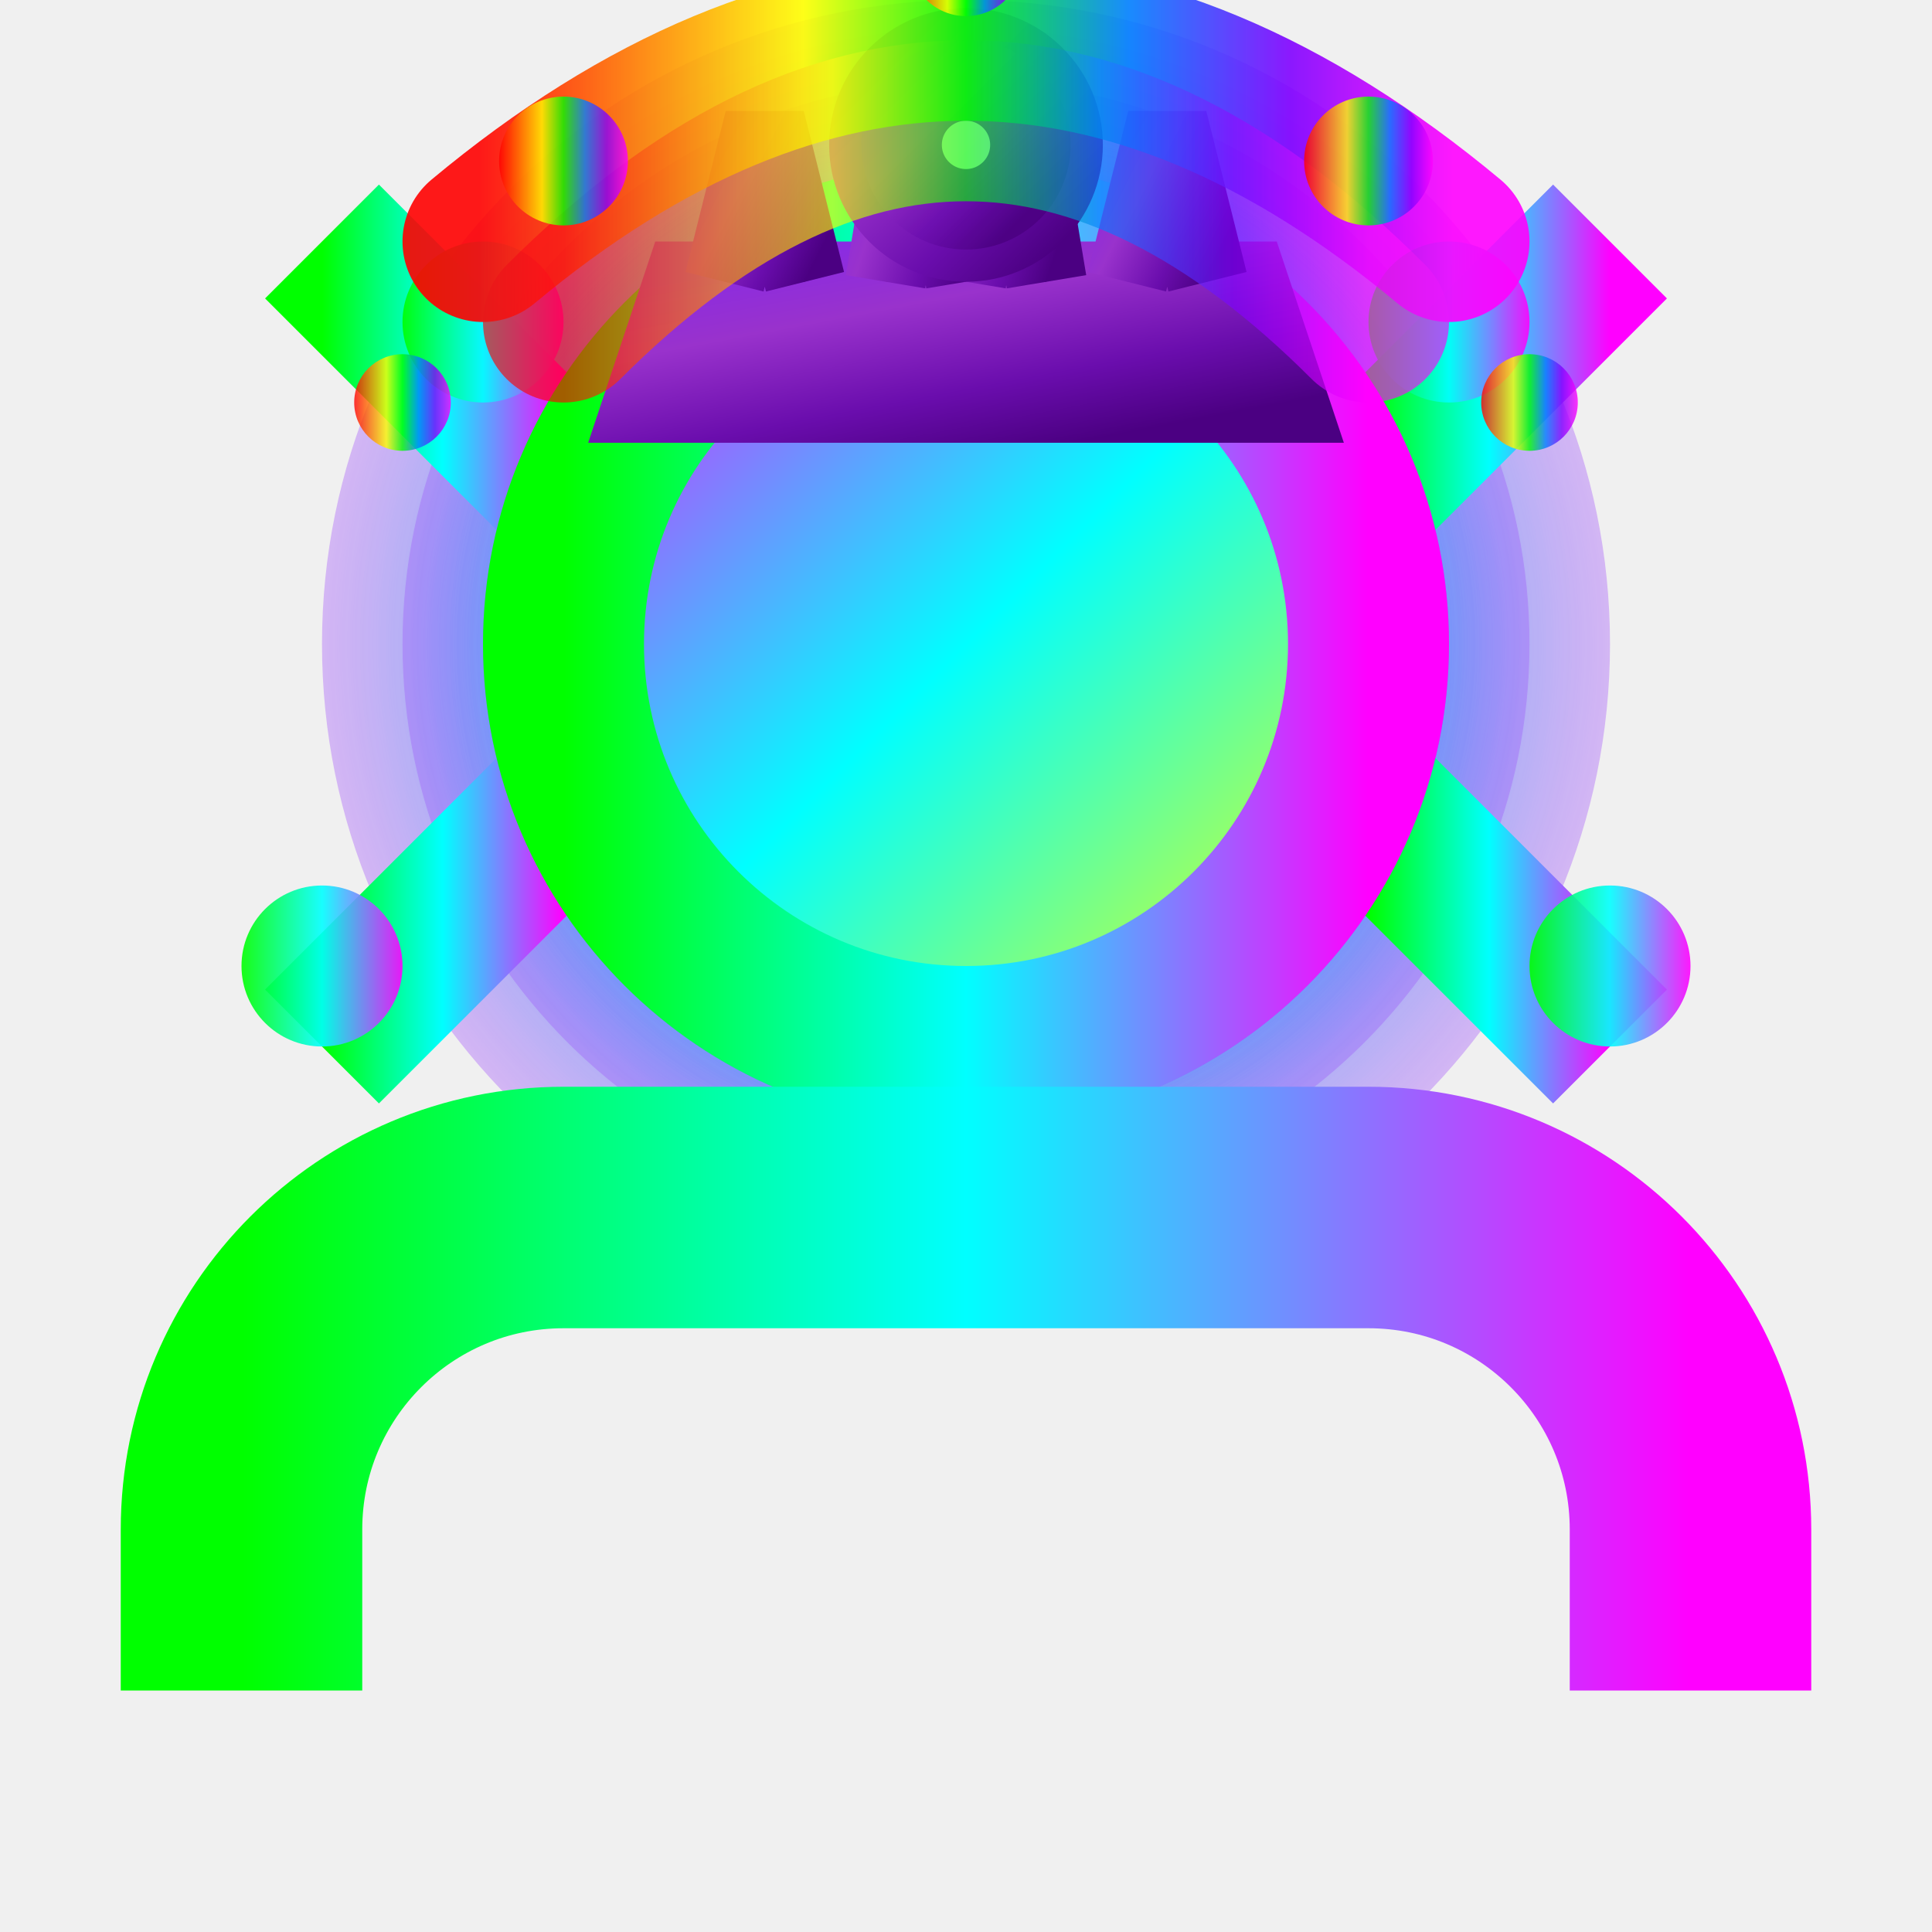
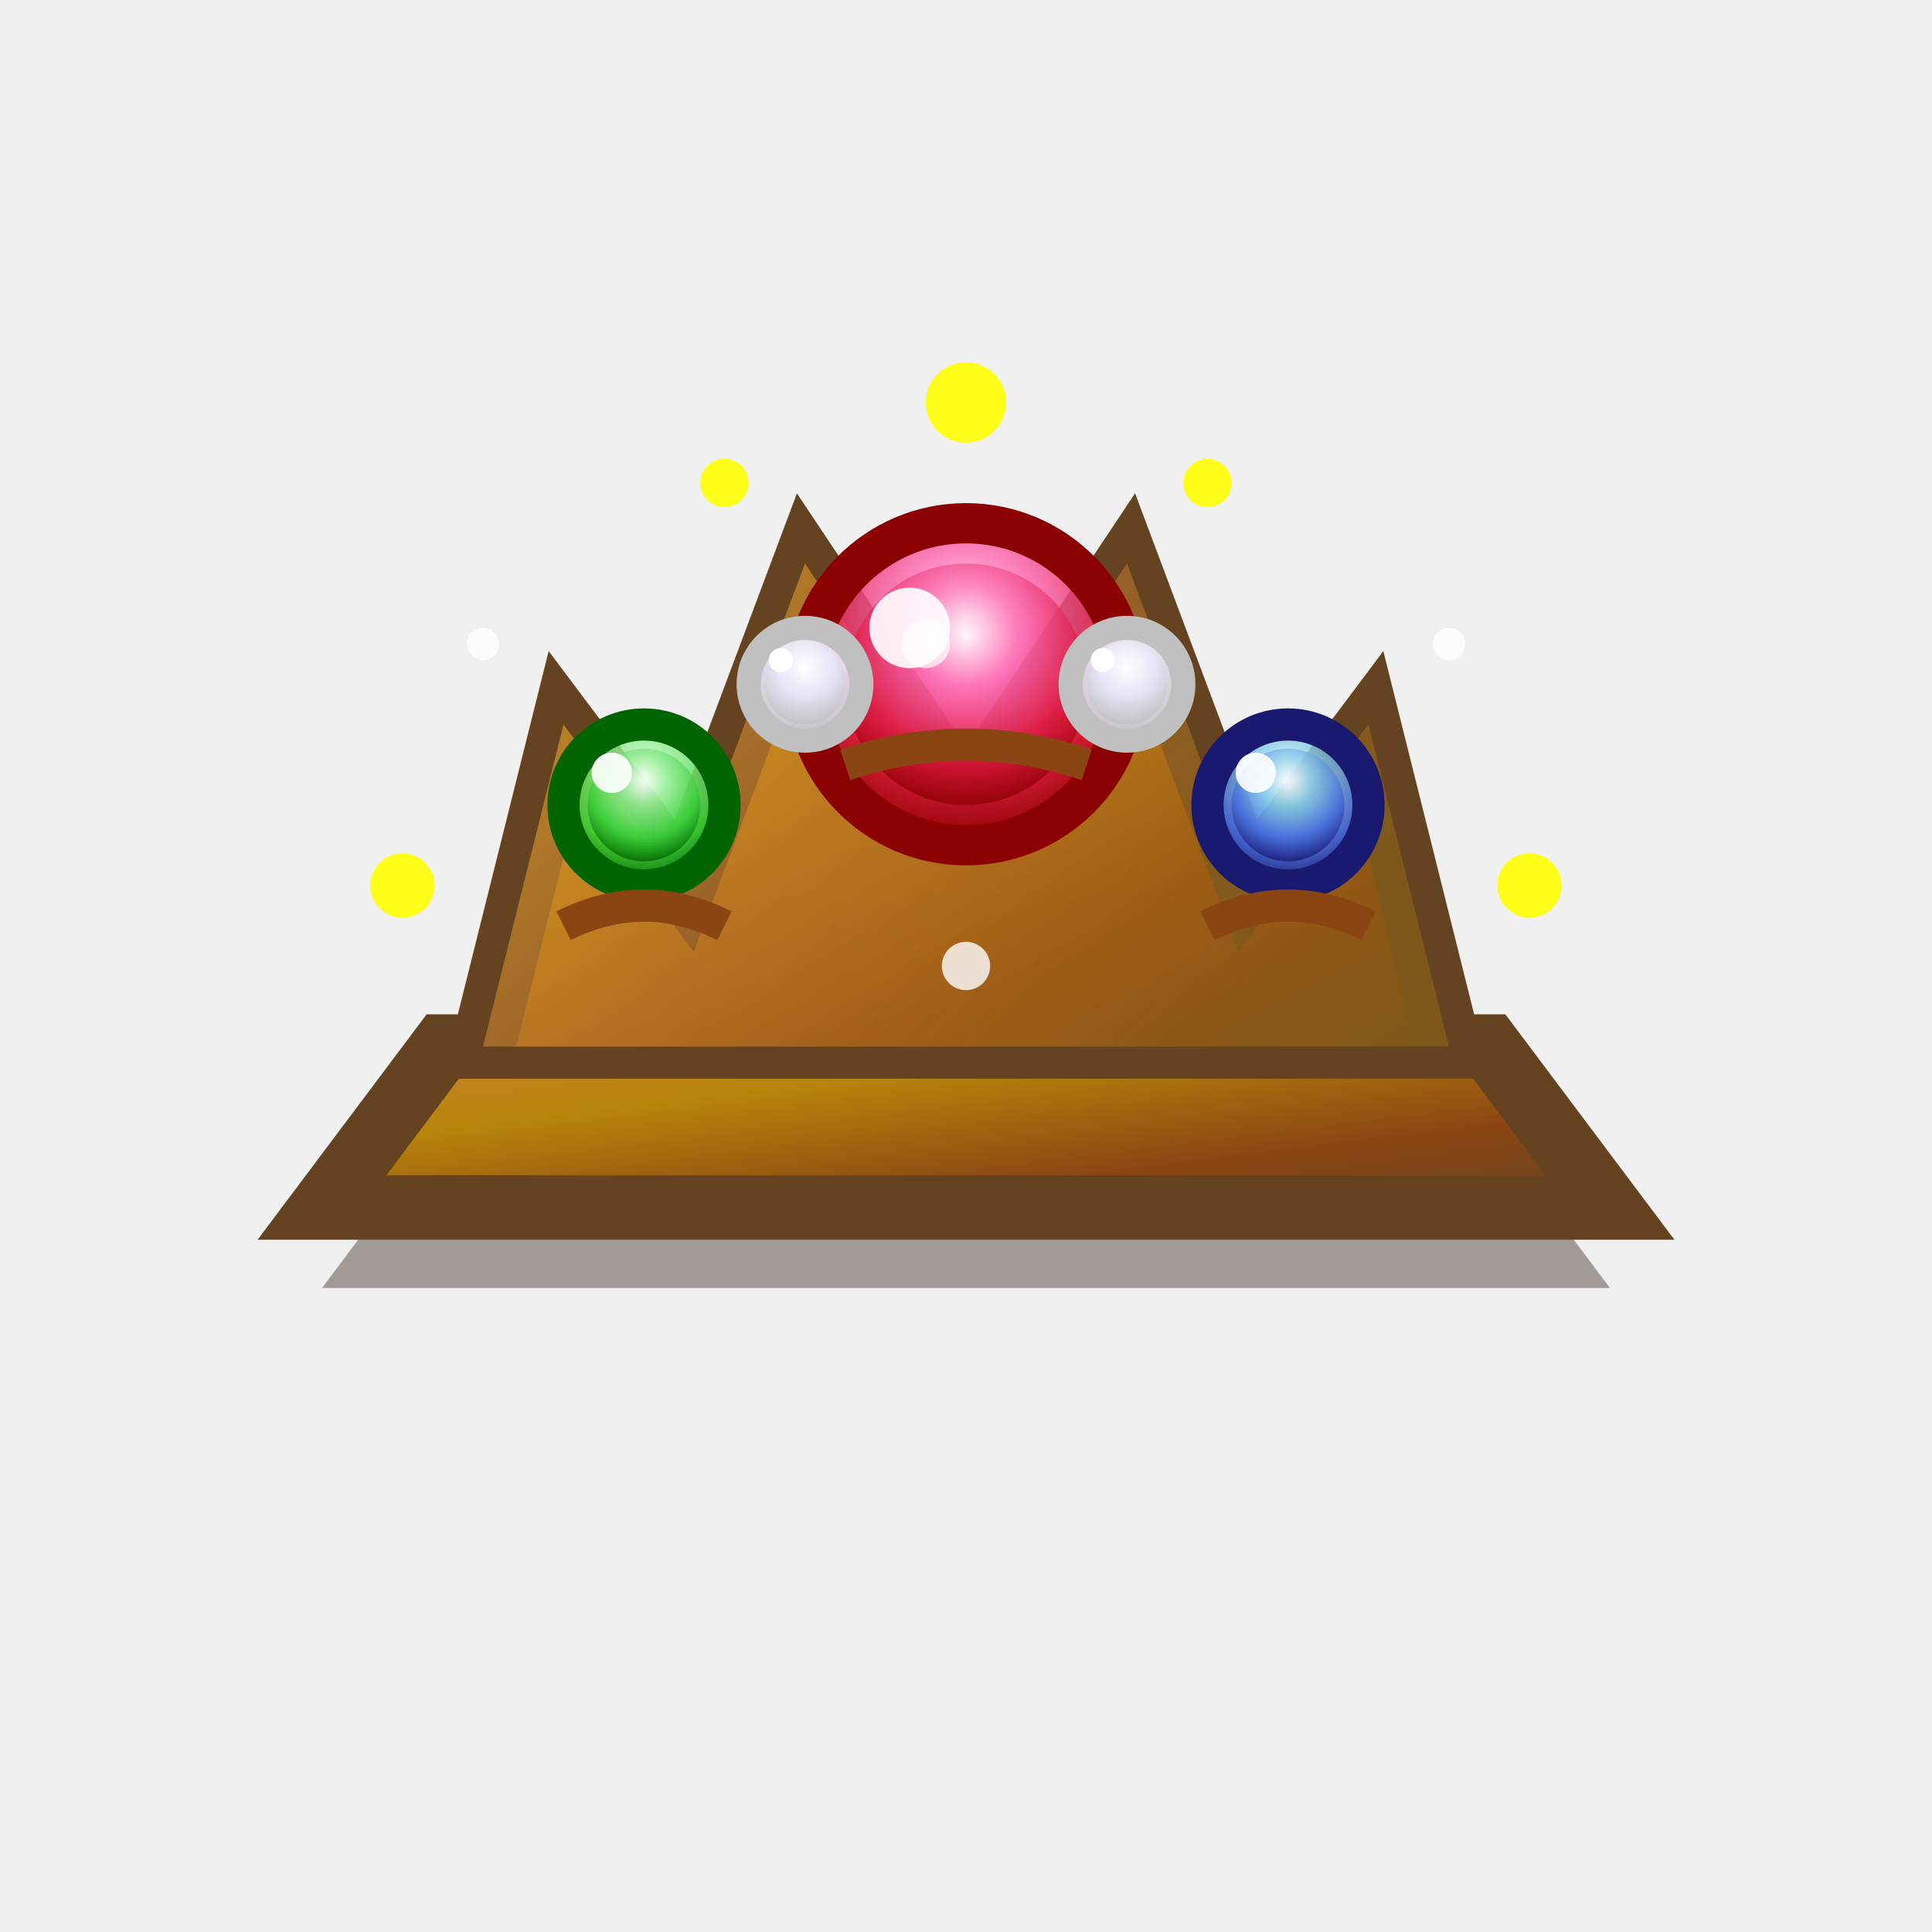
<svg xmlns="http://www.w3.org/2000/svg" width="12" height="12" viewBox="0 0 24 24" fill="none">
  <defs>
-     <linearGradient id="crownGradient" x1="0%" y1="0%" x2="100%" y2="100%">
-       <stop offset="0%" style="stop-color:#8A2BE2;stop-opacity:1" />
-       <stop offset="30%" style="stop-color:#9932CC;stop-opacity:1" />
-       <stop offset="70%" style="stop-color:#6A0DAD;stop-opacity:1" />
-       <stop offset="100%" style="stop-color:#4B0082;stop-opacity:1" />
+     <linearGradient id="bronzeGradient" x1="0%" y1="0%" x2="100%" y2="100%">
+       <stop offset="0%" style="stop-color:#CD7F32;stop-opacity:1" />
+       <stop offset="30%" style="stop-color:#B8860B;stop-opacity:1" />
+       <stop offset="70%" style="stop-color:#8B4513;stop-opacity:1" />
+       <stop offset="100%" style="stop-color:#654321;stop-opacity:1" />
    </linearGradient>
-     <linearGradient id="rainbowGradient" x1="0%" y1="0%" x2="100%" y2="0%">
-       <stop offset="0%" style="stop-color:#FF0000;stop-opacity:1" />
-       <stop offset="16.66%" style="stop-color:#FF8000;stop-opacity:1" />
-       <stop offset="33.33%" style="stop-color:#FFFF00;stop-opacity:1" />
-       <stop offset="50%" style="stop-color:#00FF00;stop-opacity:1" />
-       <stop offset="66.66%" style="stop-color:#0080FF;stop-opacity:1" />
-       <stop offset="83.33%" style="stop-color:#8000FF;stop-opacity:1" />
-       <stop offset="100%" style="stop-color:#FF00FF;stop-opacity:1" />
+     <linearGradient id="bronzeHighlight" x1="0%" y1="0%" x2="100%" y2="50%">
+       <stop offset="0%" style="stop-color:#DAA520;stop-opacity:0.9" />
+       <stop offset="50%" style="stop-color:#CD7F32;stop-opacity:0.5" />
+       <stop offset="100%" style="stop-color:#B8860B;stop-opacity:0.3" />
    </linearGradient>
-     <radialGradient id="energyGlow" cx="50%" cy="50%" r="50%">
-       <stop offset="0%" style="stop-color:#00FF80;stop-opacity:1" />
-       <stop offset="30%" style="stop-color:#00FFFF;stop-opacity:0.8" />
-       <stop offset="70%" style="stop-color:#0080FF;stop-opacity:0.6" />
-       <stop offset="100%" style="stop-color:#8000FF;stop-opacity:0.3" />
+     <radialGradient id="rubyGradient" cx="50%" cy="30%" r="70%">
+       <stop offset="0%" style="stop-color:#FFFFFF;stop-opacity:0.9" />
+       <stop offset="30%" style="stop-color:#FF69B4;stop-opacity:0.8" />
+       <stop offset="70%" style="stop-color:#DC143C;stop-opacity:0.9" />
+       <stop offset="100%" style="stop-color:#8B0000;stop-opacity:1" />
    </radialGradient>
-     <linearGradient id="characterGradient" x1="0%" y1="0%" x2="100%" y2="100%">
-       <stop offset="0%" style="stop-color:#FF00FF;stop-opacity:1" />
-       <stop offset="50%" style="stop-color:#00FFFF;stop-opacity:1" />
-       <stop offset="100%" style="stop-color:#FFFF00;stop-opacity:1" />
-     </linearGradient>
-     <linearGradient id="rayGradient" x1="0%" y1="0%" x2="100%" y2="0%">
-       <stop offset="0%" style="stop-color:#00FF00;stop-opacity:1" />
-       <stop offset="50%" style="stop-color:#00FFFF;stop-opacity:1" />
-       <stop offset="100%" style="stop-color:#FF00FF;stop-opacity:1" />
-     </linearGradient>
+     <radialGradient id="emeraldGradient" cx="50%" cy="30%" r="70%">
+       <stop offset="0%" style="stop-color:#FFFFFF;stop-opacity:0.9" />
+       <stop offset="30%" style="stop-color:#90EE90;stop-opacity:0.8" />
+       <stop offset="70%" style="stop-color:#32CD32;stop-opacity:0.9" />
+       <stop offset="100%" style="stop-color:#006400;stop-opacity:1" />
+     </radialGradient>
+     <radialGradient id="sapphireGradient" cx="50%" cy="30%" r="70%">
+       <stop offset="0%" style="stop-color:#FFFFFF;stop-opacity:0.9" />
+       <stop offset="30%" style="stop-color:#87CEEB;stop-opacity:0.8" />
+       <stop offset="70%" style="stop-color:#4169E1;stop-opacity:0.9" />
+       <stop offset="100%" style="stop-color:#191970;stop-opacity:1" />
+     </radialGradient>
+     <radialGradient id="diamondGradient" cx="50%" cy="30%" r="70%">
+       <stop offset="0%" style="stop-color:#FFFFFF;stop-opacity:1" />
+       <stop offset="50%" style="stop-color:#E6E6FA;stop-opacity:0.9" />
+       <stop offset="100%" style="stop-color:#C0C0C0;stop-opacity:1" />
+     </radialGradient>
  </defs>
-   <circle cx="12" cy="8" r="8" fill="url(#energyGlow)" opacity="0.8" />
-   <circle cx="12" cy="8" r="7" fill="url(#energyGlow)" opacity="0.6" />
-   <circle cx="12" cy="8" r="6" fill="url(#energyGlow)" opacity="0.4" />
-   <g stroke="url(#rayGradient)" stroke-width="2" opacity="1">
-     <path d="M12 0 L12 4" />
-     <path d="M20 3 L17 6" />
-     <path d="M21 8 L17 8" />
-     <path d="M20 13 L17 10" />
-     <path d="M4 3 L7 6" />
-     <path d="M3 8 L7 8" />
-     <path d="M4 13 L7 10" />
-     <path d="M12 16 L12 20" />
+   <g opacity="0.4">
+     <path d="M4 16 L20 16 L18.5 14 L5.5 14 Z" fill="#2F1B14" />
+     <path d="M6 14 L7 10 L8.5 12 L10 8 L12 11 L14 8 L15.5 12 L17 10 L18 14" fill="#2F1B14" />
  </g>
-   <g fill="url(#rayGradient)" opacity="0.9">
-     <circle cx="6" cy="4" r="1" />
-     <circle cx="18" cy="4" r="1" />
-     <circle cx="20" cy="12" r="1" />
-     <circle cx="4" cy="12" r="1" />
+   <path d="M4 15 L20 15 L18.5 13 L5.5 13 Z" fill="url(#bronzeGradient)" stroke="#654321" stroke-width="0.8" />
+   <path d="M6 13 L7 9 L8.5 11 L10 7 L12 10 L14 7 L15.5 11 L17 9 L18 13" fill="url(#bronzeGradient)" stroke="#654321" stroke-width="0.8" />
+   <path d="M6 13 L7 9 L8.5 11 L10 7 L12 10 L14 7 L15.5 11 L17 9 L18 13" fill="url(#bronzeHighlight)" />
+   <circle cx="12" cy="8.5" r="2" fill="url(#rubyGradient)" stroke="#8B0000" stroke-width="0.5" />
+   <circle cx="12" cy="8.5" r="1.5" fill="url(#rubyGradient)" opacity="0.8" />
+   <circle cx="11.3" cy="7.8" r="0.5" fill="#FFFFFF" opacity="0.9" />
+   <circle cx="11.5" cy="8" r="0.3" fill="#FFFFFF" opacity="0.7" />
+   <circle cx="8" cy="10" r="1" fill="url(#emeraldGradient)" stroke="#006400" stroke-width="0.4" />
+   <circle cx="8" cy="10" r="0.7" fill="url(#emeraldGradient)" opacity="0.8" />
+   <circle cx="7.6" cy="9.6" r="0.25" fill="#FFFFFF" opacity="0.9" />
+   <circle cx="16" cy="10" r="1" fill="url(#sapphireGradient)" stroke="#191970" stroke-width="0.4" />
+   <circle cx="16" cy="10" r="0.7" fill="url(#sapphireGradient)" opacity="0.8" />
+   <circle cx="15.6" cy="9.6" r="0.25" fill="#FFFFFF" opacity="0.9" />
+   <circle cx="10" cy="8.5" r="0.7" fill="url(#diamondGradient)" stroke="#C0C0C0" stroke-width="0.3" />
+   <circle cx="10" cy="8.5" r="0.5" fill="url(#diamondGradient)" opacity="0.9" />
+   <circle cx="9.7" cy="8.2" r="0.15" fill="#FFFFFF" opacity="1" />
+   <circle cx="14" cy="8.5" r="0.7" fill="url(#diamondGradient)" stroke="#C0C0C0" stroke-width="0.3" />
+   <circle cx="14" cy="8.5" r="0.5" fill="url(#diamondGradient)" opacity="0.9" />
+   <circle cx="13.7" cy="8.2" r="0.15" fill="#FFFFFF" opacity="1" />
+   <g stroke="#8B4513" stroke-width="0.4" fill="none">
+     <path d="M7 11.5 Q8 11 9 11.5" />
+     <path d="M15 11.5 Q16 11 17 11.5" />
+     <path d="M10.5 9.5 Q12 9 13.5 9.5" />
  </g>
-   <circle cx="12" cy="8" r="5" fill="url(#characterGradient)" stroke="url(#rayGradient)" stroke-width="2" />
-   <g fill="url(#crownGradient)" stroke="url(#crownGradient)" stroke-width="1">
-     <path d="M8 5 L16 5 L15.5 3.5 L8.5 3.5 Z" />
-     <path d="M9 3.5 L9.5 1.5 L10 3.5" />
-     <path d="M11 3.5 L11.5 0.5 L12 3.5" />
-     <path d="M12 3.5 L12.5 0.5 L13 3.5" />
-     <path d="M14 3.5 L14.5 1.5 L15 3.5" />
-     <circle cx="12" cy="1.8" r="1.2" fill="url(#crownGradient)" opacity="1" />
-     <circle cx="12" cy="1.8" r="0.8" fill="#FFFFFF" opacity="0.9" />
+   <g fill="#FFFF00" opacity="0.9">
+     <circle cx="5" cy="11" r="0.4" />
+     <circle cx="19" cy="11" r="0.4" />
+     <circle cx="12" cy="5" r="0.5" />
+     <circle cx="9" cy="6" r="0.3" />
+     <circle cx="15" cy="6" r="0.3" />
  </g>
-   <g stroke="url(#rainbowGradient)" stroke-width="2" fill="none" opacity="0.9">
-     <path d="M6 3 Q12 -2 18 3" stroke-linecap="round" />
-     <path d="M7 4 Q12 -1 17 4" stroke-linecap="round" opacity="0.7" />
+   <g fill="#FFFFFF" opacity="0.8">
+     <circle cx="6" cy="8" r="0.2" />
+     <circle cx="18" cy="8" r="0.2" />
+     <circle cx="12" cy="12" r="0.3" />
  </g>
-   <g fill="url(#rainbowGradient)" opacity="0.8">
-     <circle cx="7" cy="2" r="0.8" />
-     <circle cx="17" cy="2" r="0.8" />
-     <circle cx="5" cy="5" r="0.6" />
-     <circle cx="19" cy="5" r="0.6" />
-     <circle cx="12" cy="-0.5" r="0.7" />
-   </g>
-   <path d="M3 21v-2a4 4 0 0 1 4-4h10a4 4 0 0 1 4 4v2" stroke="url(#rayGradient)" stroke-width="3" fill="none" />
</svg>
